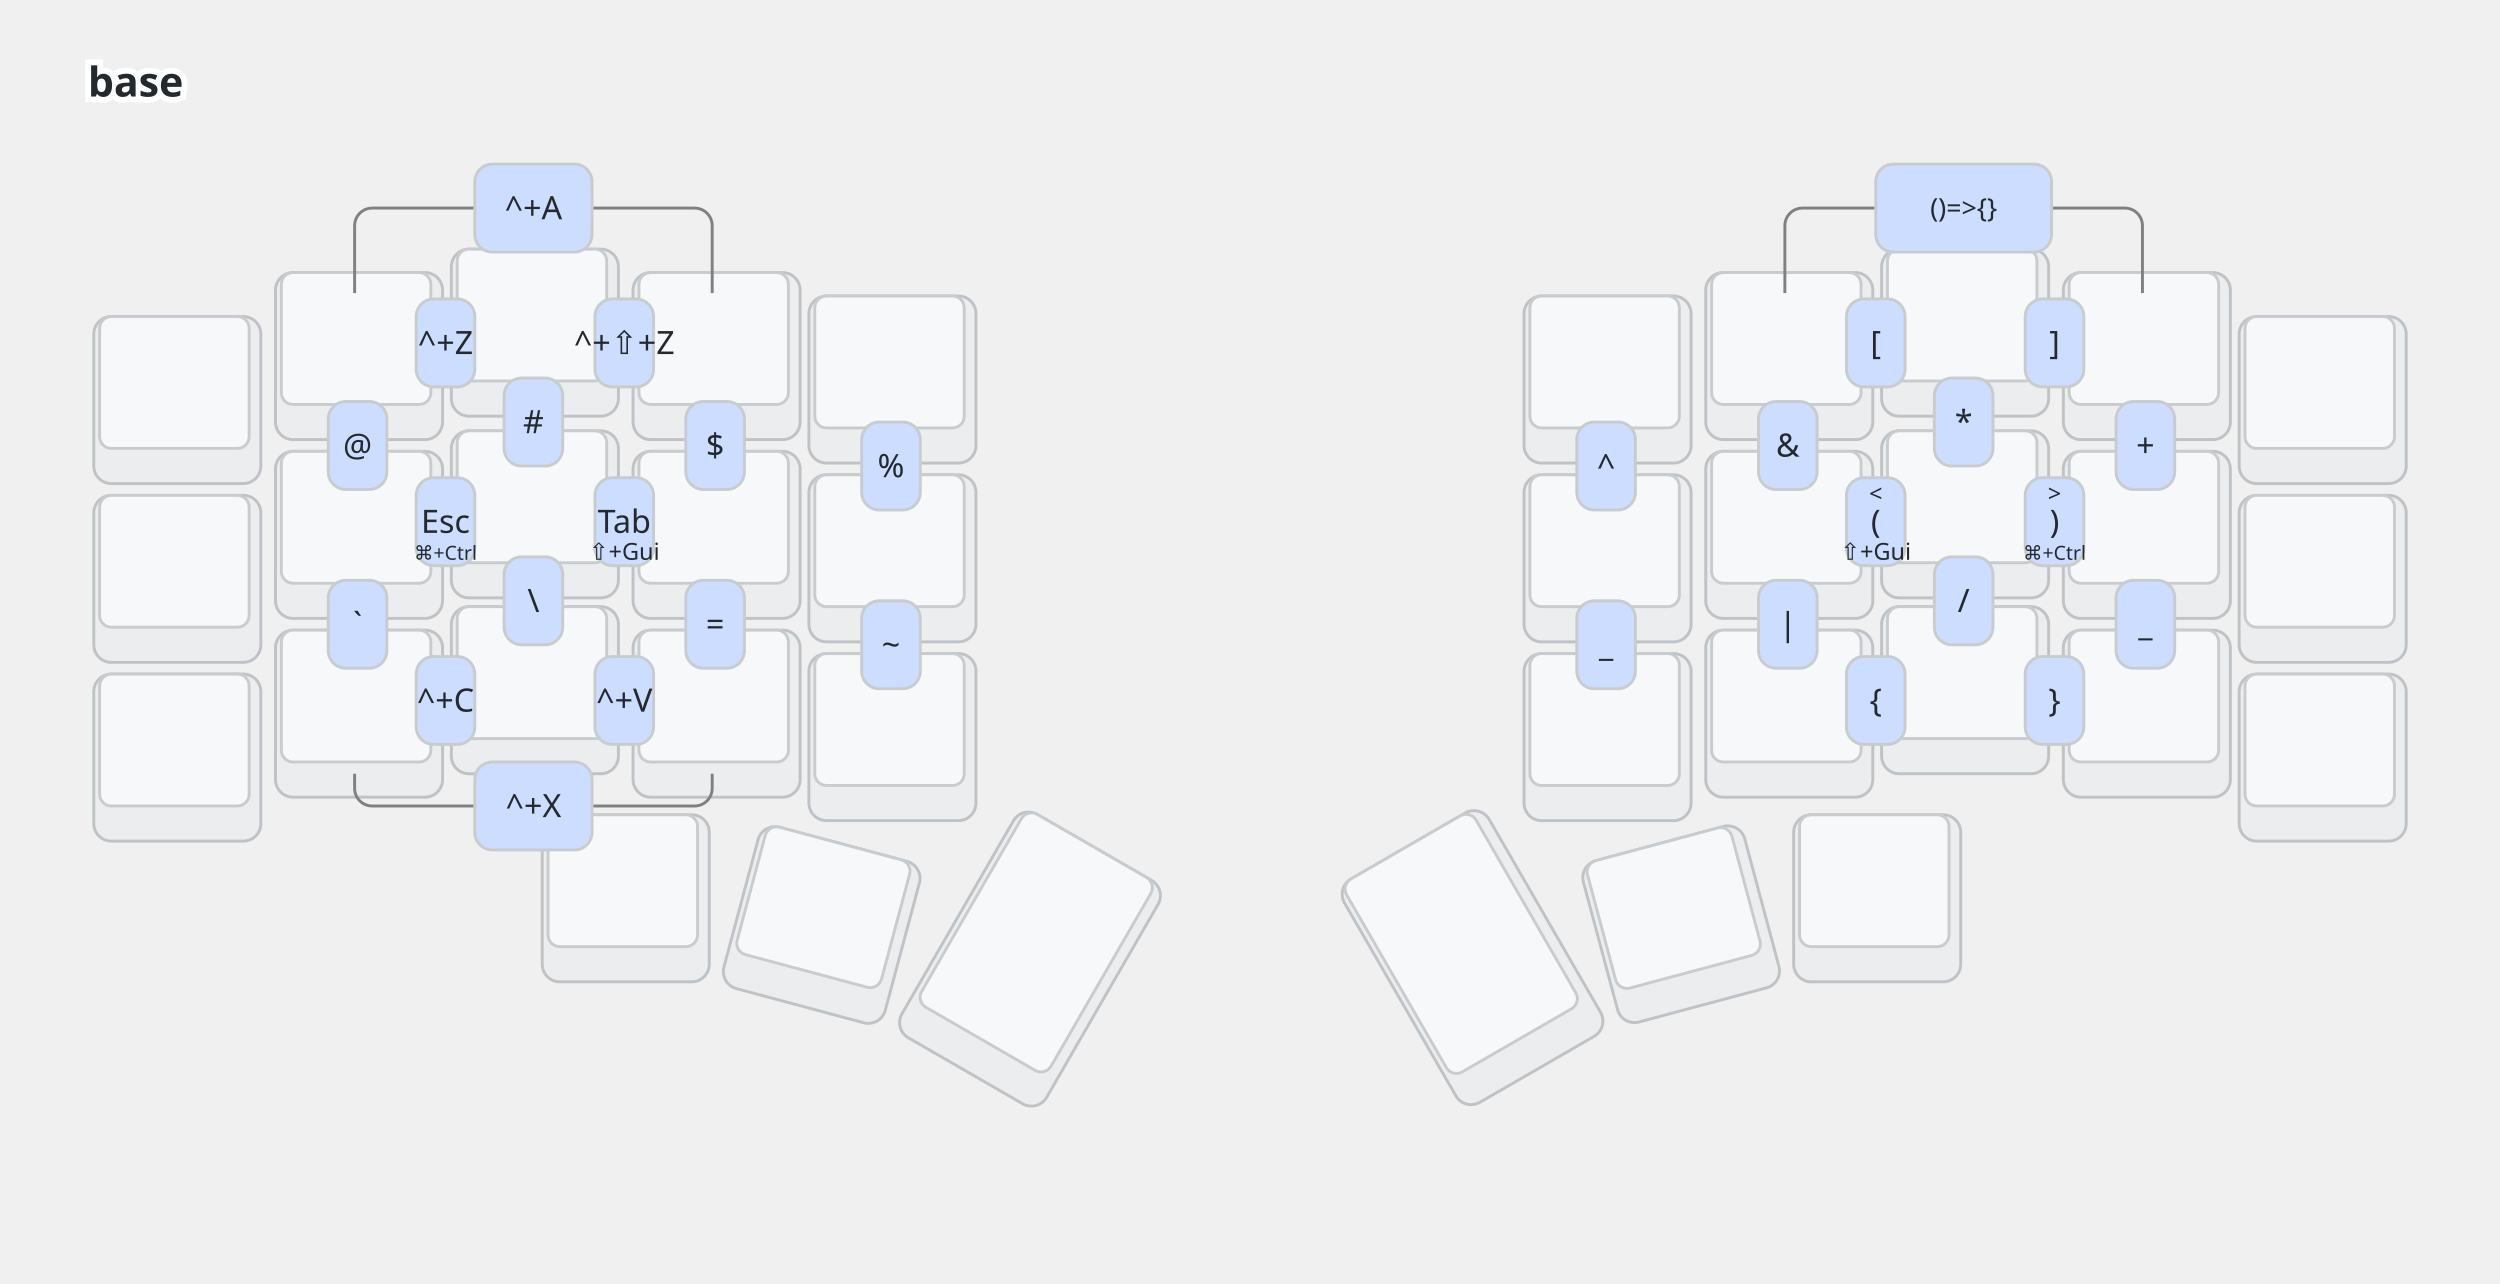
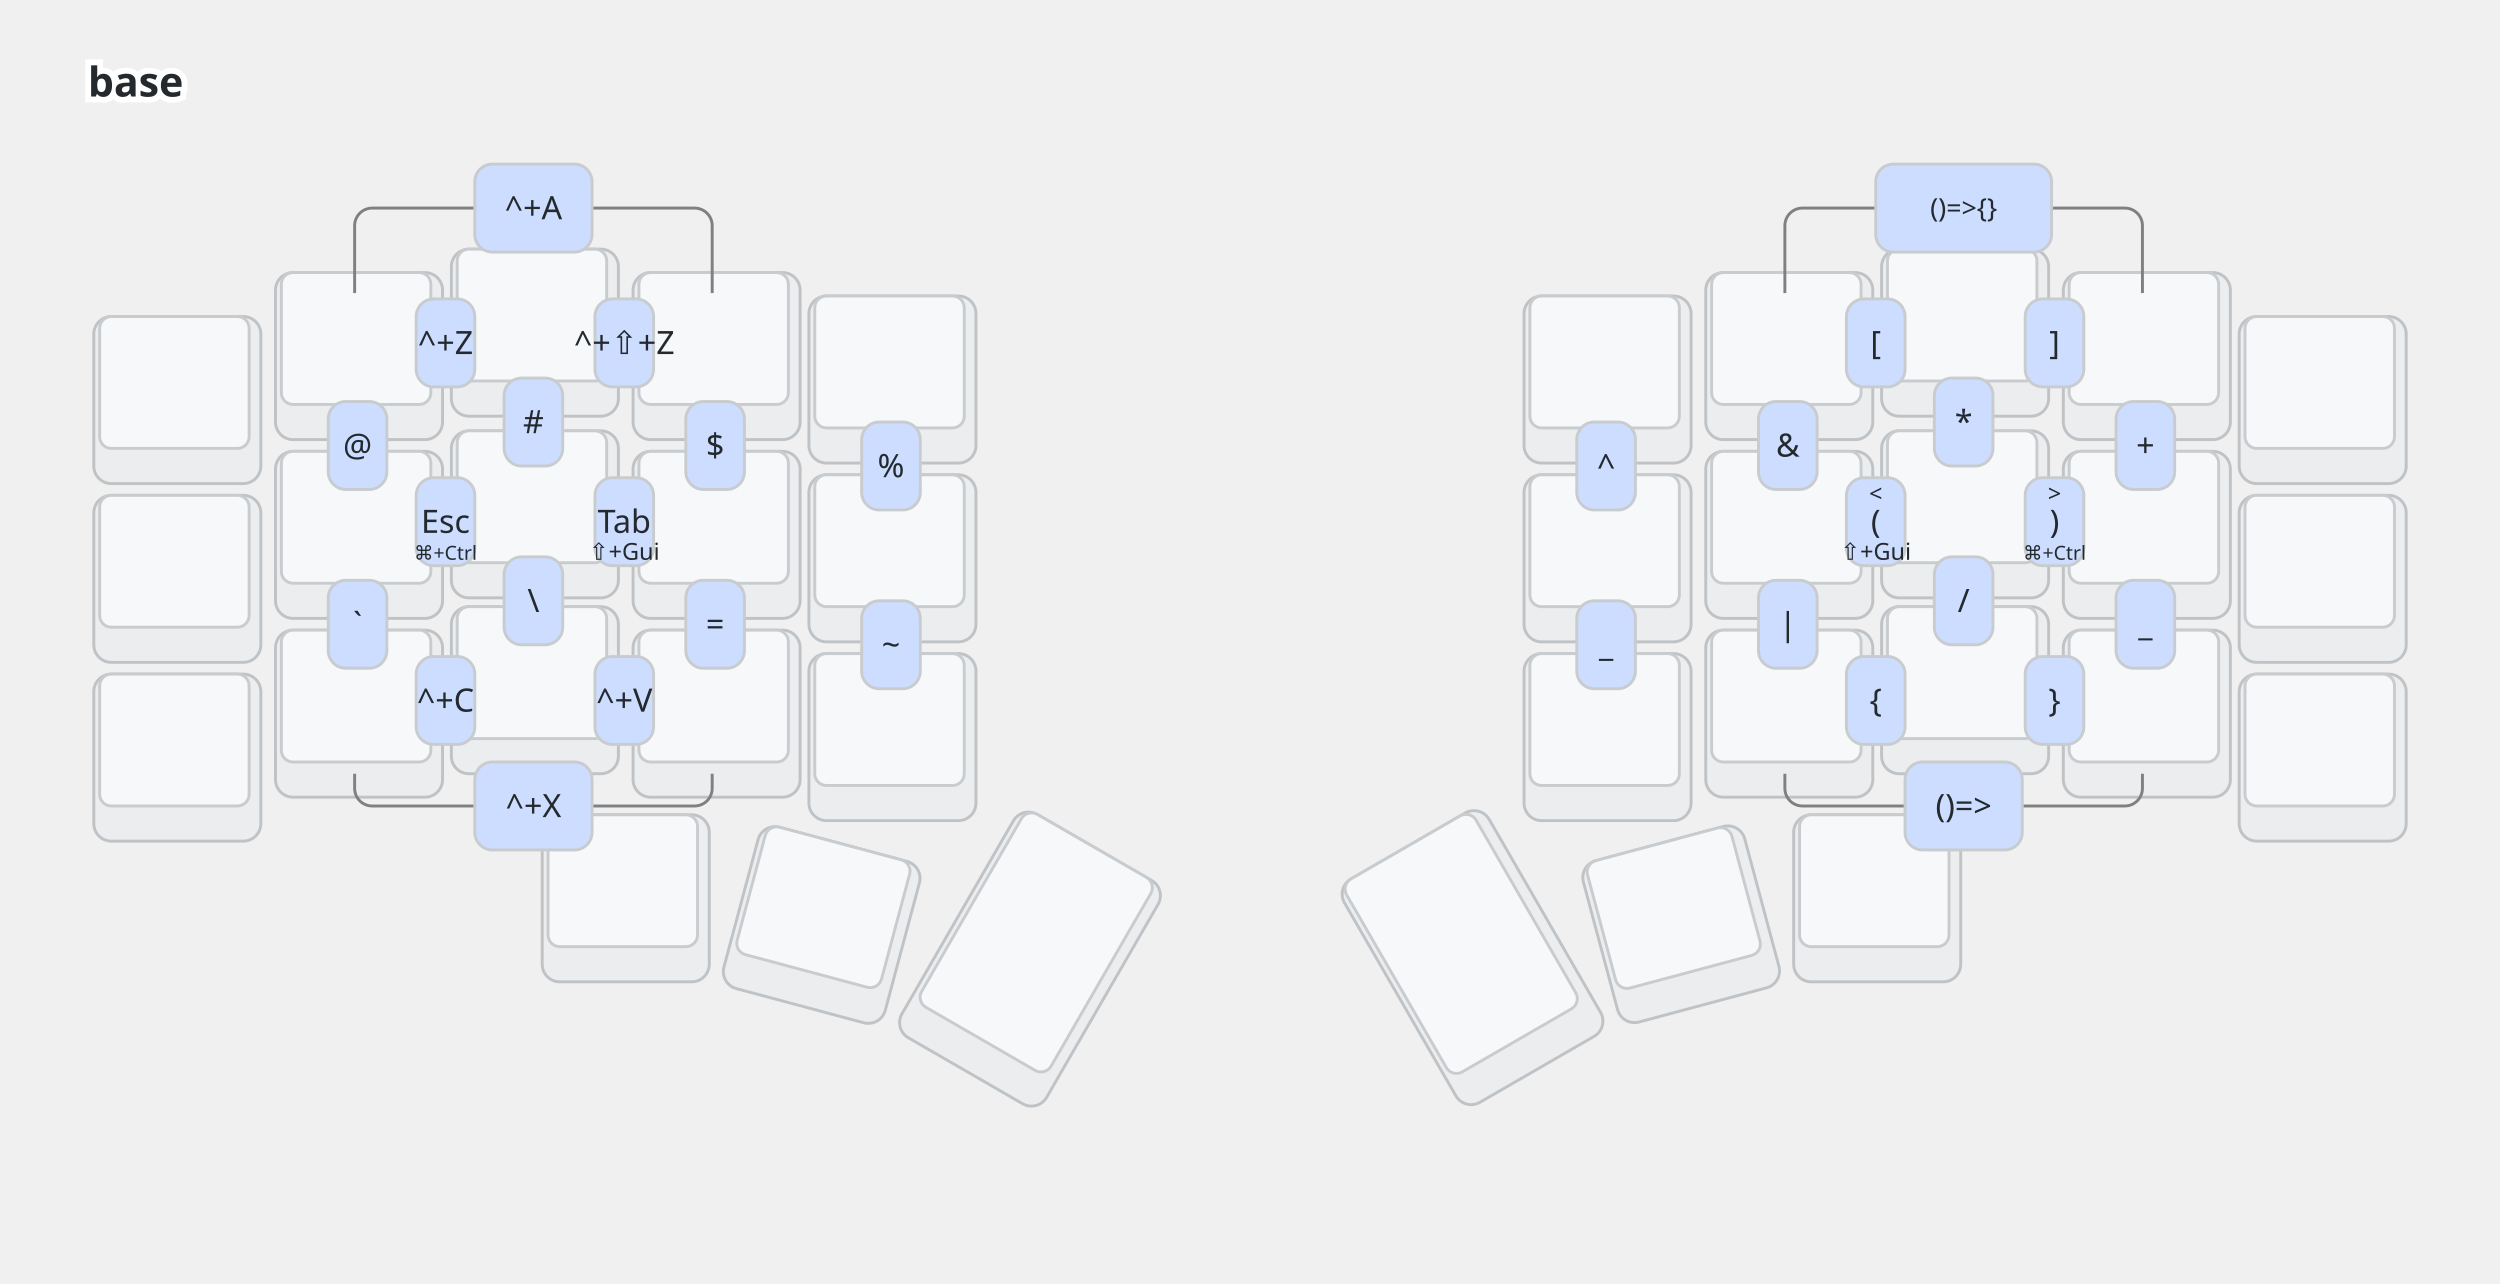
<svg xmlns="http://www.w3.org/2000/svg" width="853" height="438" viewBox="0 0 853 438" class="keymap">
  <defs>/* start glyphs */
<svg id="mdi:arrow-down">
      <svg id="mdi-arrow-down" viewBox="0 0 24 24">
        <path d="M11,4H13V16L18.5,10.5L19.92,11.92L12,19.84L4.08,11.92L5.5,10.5L11,16V4Z" />
      </svg>
    </svg>
    <svg id="mdi:arrow-left">
      <svg id="mdi-arrow-left" viewBox="0 0 24 24">
        <path d="M20,11V13H8L13.5,18.5L12.08,19.92L4.16,12L12.08,4.08L13.5,5.5L8,11H20Z" />
      </svg>
    </svg>
    <svg id="mdi:arrow-right">
      <svg id="mdi-arrow-right" viewBox="0 0 24 24">
        <path d="M4,11V13H16L10.5,18.5L11.92,19.92L19.84,12L11.92,4.08L10.5,5.5L16,11H4Z" />
      </svg>
    </svg>
    <svg id="mdi:arrow-up">
      <svg id="mdi-arrow-up" viewBox="0 0 24 24">
        <path d="M13,20H11V8L5.5,13.5L4.08,12.08L12,4.16L19.92,12.08L18.5,13.5L13,8V20Z" />
      </svg>
    </svg>
    <svg id="mdi:dock-window">
      <svg id="mdi-dock-window" viewBox="0 0 24 24">
        <path d="M18 18V20H4A2 2 0 0 1 2 18V8H4V18M22 6V14A2 2 0 0 1 20 16H8A2 2 0 0 1 6 14V6A2 2 0 0 1 8 4H20A2 2 0 0 1 22 6M20 6H8V14H20Z" />
      </svg>
    </svg>
    <svg id="mdi:magnify">
      <svg id="mdi-magnify" viewBox="0 0 24 24">
        <path d="M9.5,3A6.5,6.5 0 0,1 16,9.5C16,11.11 15.41,12.59 14.44,13.73L14.71,14H15.5L20.5,19L19,20.5L14,15.5V14.71L13.73,14.44C12.59,15.41 11.11,16 9.5,16A6.5,6.5 0 0,1 3,9.5A6.5,6.5 0 0,1 9.5,3M9.5,5C7,5 5,7 5,9.5C5,12 7,14 9.5,14C12,14 14,12 14,9.5C14,7 12,5 9.5,5Z" />
      </svg>
    </svg>
    <svg id="mdi:play-pause">
      <svg id="mdi-play-pause" viewBox="0 0 24 24">
        <path d="M3,5V19L11,12M13,19H16V5H13M18,5V19H21V5" />
      </svg>
    </svg>
    <svg id="mdi:skip-next">
      <svg id="mdi-skip-next" viewBox="0 0 24 24">
        <path d="M16,18H18V6H16M6,18L14.5,12L6,6V18Z" />
      </svg>
    </svg>
    <svg id="mdi:skip-previous">
      <svg id="mdi-skip-previous" viewBox="0 0 24 24">
        <path d="M6,18V6H8V18H6M9.5,12L18,6V18L9.5,12Z" />
      </svg>
    </svg>
    <svg id="mdi:volume-off">
      <svg id="mdi-volume-off" viewBox="0 0 24 24">
        <path d="M12,4L9.91,6.09L12,8.18M4.27,3L3,4.27L7.73,9H3V15H7L12,20V13.27L16.25,17.53C15.58,18.04 14.83,18.46 14,18.7V20.77C15.38,20.45 16.63,19.82 17.68,18.96L19.73,21L21,19.73L12,10.73M19,12C19,12.94 18.8,13.82 18.46,14.64L19.97,16.15C20.62,14.91 21,13.5 21,12C21,7.72 18,4.14 14,3.23V5.29C16.89,6.15 19,8.83 19,12M16.5,12C16.5,10.23 15.5,8.71 14,7.97V10.18L16.45,12.63C16.5,12.43 16.5,12.21 16.5,12Z" />
      </svg>
    </svg>
  </defs>/* end glyphs */
<style>/* inherit to force styles through use tags */
svg path {
    fill: inherit;
}

/* font and background color specifications */
svg.keymap {
    font-family: SFMono-Regular,Consolas,Liberation Mono,Menlo,monospace;
    font-size: 14px;
    font-kerning: normal;
    text-rendering: optimizeLegibility;
    fill: #24292e;
}

/* default key styling */
rect.key {
    fill: #f6f8fa;
}

rect.key, rect.combo {
    stroke: #c9cccf;
    stroke-width: 1;
}

/* default key side styling, only used is draw_key_sides is set */
rect.side {
    filter: brightness(90%);
}

/* color accent for combo boxes */
rect.combo, rect.combo-separate {
    fill: #cdf;
}

/* color accent for held keys */
rect.held, rect.combo.held {
    fill: #fdd;
}

/* color accent for ghost (optional) keys */
rect.ghost, rect.combo.ghost {
    stroke-dasharray: 4, 4;
    stroke-width: 2;
}

text {
    text-anchor: middle;
    dominant-baseline: middle;
}

/* styling for layer labels */
text.label {
    font-weight: bold;
    text-anchor: start;
    stroke: white;
    stroke-width: 4;
    paint-order: stroke;
}

/* styling for optional footer */
text.footer {
    text-anchor: end;
    dominant-baseline: auto;
    stroke: white;
    stroke-width: 4;
    paint-order: stroke;
}

/* styling for combo tap, and key hold/shifted label text */
text.combo, text.hold, text.shifted {
    font-size: 11px;
}

text.hold {
    text-anchor: middle;
    dominant-baseline: auto;
}

text.shifted {
    text-anchor: middle;
    dominant-baseline: hanging;
}

text.layer-activator {
    text-decoration: underline;
}

/* styling for hold/shifted label text in combo box */
text.combo.hold, text.combo.shifted {
    font-size: 8px;
}

/* lighter symbol for transparent keys */
text.trans {
    fill: #7b7e81;
}

/* styling for combo dendrons */
path.combo {
    stroke-width: 1;
    stroke: gray;
    fill: none;
}

/* Start Tabler Icons Cleanup */
/* cannot use height/width with glyphs */
.icon-tabler &gt; path {
    fill: inherit;
    stroke: inherit;
    stroke-width: 2;
}
/* hide tabler's default box */
.icon-tabler &gt; path[stroke="none"][fill="none"] {
    visibility: hidden;
}
/* End Tabler Icons Cleanup */

svg.keymap { font-family: 'JetBrains Mono'; }</style>
  <g transform="translate(30, 0)" class="layer-base">
    <text x="0" y="28" class="label" id="base">base</text>
    <g transform="translate(0, 83)">
      <g transform="translate(30, 53)" class="key keypos-0">
        <rect rx="6" ry="6" x="-28" y="-28" width="57" height="57" class="key side" />
        <rect rx="4" ry="4" x="-26" y="-28" width="51" height="45" class="key" />
      </g>
      <g transform="translate(92, 38)" class="key keypos-1">
        <rect rx="6" ry="6" x="-28" y="-28" width="57" height="57" class="key side" />
        <rect rx="4" ry="4" x="-26" y="-28" width="51" height="45" class="key" />
      </g>
      <g transform="translate(152, 30)" class="key keypos-2">
        <rect rx="6" ry="6" x="-28" y="-28" width="57" height="57" class="key side" />
        <rect rx="4" ry="4" x="-26" y="-28" width="51" height="45" class="key" />
      </g>
      <g transform="translate(214, 38)" class="key keypos-3">
        <rect rx="6" ry="6" x="-28" y="-28" width="57" height="57" class="key side" />
        <rect rx="4" ry="4" x="-26" y="-28" width="51" height="45" class="key" />
      </g>
      <g transform="translate(274, 46)" class="key keypos-4">
        <rect rx="6" ry="6" x="-28" y="-28" width="57" height="57" class="key side" />
        <rect rx="4" ry="4" x="-26" y="-28" width="51" height="45" class="key" />
      </g>
      <g transform="translate(518, 46)" class="key keypos-5">
        <rect rx="6" ry="6" x="-28" y="-28" width="57" height="57" class="key side" />
        <rect rx="4" ry="4" x="-26" y="-28" width="51" height="45" class="key" />
      </g>
      <g transform="translate(580, 38)" class="key keypos-6">
        <rect rx="6" ry="6" x="-28" y="-28" width="57" height="57" class="key side" />
        <rect rx="4" ry="4" x="-26" y="-28" width="51" height="45" class="key" />
      </g>
      <g transform="translate(640, 30)" class="key keypos-7">
        <rect rx="6" ry="6" x="-28" y="-28" width="57" height="57" class="key side" />
        <rect rx="4" ry="4" x="-26" y="-28" width="51" height="45" class="key" />
      </g>
      <g transform="translate(702, 38)" class="key keypos-8">
        <rect rx="6" ry="6" x="-28" y="-28" width="57" height="57" class="key side" />
        <rect rx="4" ry="4" x="-26" y="-28" width="51" height="45" class="key" />
      </g>
      <g transform="translate(762, 53)" class="key keypos-9">
        <rect rx="6" ry="6" x="-28" y="-28" width="57" height="57" class="key side" />
        <rect rx="4" ry="4" x="-26" y="-28" width="51" height="45" class="key" />
      </g>
      <g transform="translate(30, 114)" class="key keypos-10">
        <rect rx="6" ry="6" x="-28" y="-28" width="57" height="57" class="key side" />
        <rect rx="4" ry="4" x="-26" y="-28" width="51" height="45" class="key" />
      </g>
      <g transform="translate(92, 99)" class="key keypos-11">
        <rect rx="6" ry="6" x="-28" y="-28" width="57" height="57" class="key side" />
        <rect rx="4" ry="4" x="-26" y="-28" width="51" height="45" class="key" />
      </g>
      <g transform="translate(152, 92)" class="key keypos-12">
        <rect rx="6" ry="6" x="-28" y="-28" width="57" height="57" class="key side" />
        <rect rx="4" ry="4" x="-26" y="-28" width="51" height="45" class="key" />
      </g>
      <g transform="translate(214, 99)" class="key keypos-13">
        <rect rx="6" ry="6" x="-28" y="-28" width="57" height="57" class="key side" />
        <rect rx="4" ry="4" x="-26" y="-28" width="51" height="45" class="key" />
      </g>
      <g transform="translate(274, 107)" class="key keypos-14">
        <rect rx="6" ry="6" x="-28" y="-28" width="57" height="57" class="key side" />
        <rect rx="4" ry="4" x="-26" y="-28" width="51" height="45" class="key" />
      </g>
      <g transform="translate(518, 107)" class="key keypos-15">
        <rect rx="6" ry="6" x="-28" y="-28" width="57" height="57" class="key side" />
        <rect rx="4" ry="4" x="-26" y="-28" width="51" height="45" class="key" />
      </g>
      <g transform="translate(580, 99)" class="key keypos-16">
        <rect rx="6" ry="6" x="-28" y="-28" width="57" height="57" class="key side" />
        <rect rx="4" ry="4" x="-26" y="-28" width="51" height="45" class="key" />
      </g>
      <g transform="translate(640, 92)" class="key keypos-17">
        <rect rx="6" ry="6" x="-28" y="-28" width="57" height="57" class="key side" />
        <rect rx="4" ry="4" x="-26" y="-28" width="51" height="45" class="key" />
      </g>
      <g transform="translate(702, 99)" class="key keypos-18">
        <rect rx="6" ry="6" x="-28" y="-28" width="57" height="57" class="key side" />
        <rect rx="4" ry="4" x="-26" y="-28" width="51" height="45" class="key" />
      </g>
      <g transform="translate(762, 114)" class="key keypos-19">
        <rect rx="6" ry="6" x="-28" y="-28" width="57" height="57" class="key side" />
        <rect rx="4" ry="4" x="-26" y="-28" width="51" height="45" class="key" />
      </g>
      <g transform="translate(30, 175)" class="key keypos-20">
        <rect rx="6" ry="6" x="-28" y="-28" width="57" height="57" class="key side" />
        <rect rx="4" ry="4" x="-26" y="-28" width="51" height="45" class="key" />
      </g>
      <g transform="translate(92, 160)" class="key keypos-21">
        <rect rx="6" ry="6" x="-28" y="-28" width="57" height="57" class="key side" />
        <rect rx="4" ry="4" x="-26" y="-28" width="51" height="45" class="key" />
      </g>
      <g transform="translate(152, 152)" class="key keypos-22">
        <rect rx="6" ry="6" x="-28" y="-28" width="57" height="57" class="key side" />
        <rect rx="4" ry="4" x="-26" y="-28" width="51" height="45" class="key" />
      </g>
      <g transform="translate(214, 160)" class="key keypos-23">
        <rect rx="6" ry="6" x="-28" y="-28" width="57" height="57" class="key side" />
        <rect rx="4" ry="4" x="-26" y="-28" width="51" height="45" class="key" />
      </g>
      <g transform="translate(274, 168)" class="key keypos-24">
        <rect rx="6" ry="6" x="-28" y="-28" width="57" height="57" class="key side" />
        <rect rx="4" ry="4" x="-26" y="-28" width="51" height="45" class="key" />
      </g>
      <g transform="translate(518, 168)" class="key keypos-25">
        <rect rx="6" ry="6" x="-28" y="-28" width="57" height="57" class="key side" />
        <rect rx="4" ry="4" x="-26" y="-28" width="51" height="45" class="key" />
      </g>
      <g transform="translate(580, 160)" class="key keypos-26">
        <rect rx="6" ry="6" x="-28" y="-28" width="57" height="57" class="key side" />
        <rect rx="4" ry="4" x="-26" y="-28" width="51" height="45" class="key" />
      </g>
      <g transform="translate(640, 152)" class="key keypos-27">
        <rect rx="6" ry="6" x="-28" y="-28" width="57" height="57" class="key side" />
        <rect rx="4" ry="4" x="-26" y="-28" width="51" height="45" class="key" />
      </g>
      <g transform="translate(702, 160)" class="key keypos-28">
        <rect rx="6" ry="6" x="-28" y="-28" width="57" height="57" class="key side" />
        <rect rx="4" ry="4" x="-26" y="-28" width="51" height="45" class="key" />
      </g>
      <g transform="translate(762, 175)" class="key keypos-29">
        <rect rx="6" ry="6" x="-28" y="-28" width="57" height="57" class="key side" />
        <rect rx="4" ry="4" x="-26" y="-28" width="51" height="45" class="key" />
      </g>
      <g transform="translate(183, 223)" class="key keypos-30">
        <rect rx="6" ry="6" x="-28" y="-28" width="57" height="57" class="key side" />
        <rect rx="4" ry="4" x="-26" y="-28" width="51" height="45" class="key" />
      </g>
      <g transform="translate(250, 232) rotate(15.0)" class="key keypos-31">
        <rect rx="6" ry="6" x="-28" y="-28" width="57" height="57" class="key side" />
        <rect rx="4" ry="4" x="-26" y="-28" width="51" height="45" class="key" />
      </g>
      <g transform="translate(321, 244) rotate(30.0)" class="key keypos-32">
        <rect rx="6" ry="6" x="-28" y="-44" width="57" height="88" class="key side" />
        <rect rx="4" ry="4" x="-26" y="-44" width="51" height="76" class="key" />
      </g>
      <g transform="translate(472, 244) rotate(-30.0)" class="key keypos-33">
        <rect rx="6" ry="6" x="-28" y="-44" width="57" height="88" class="key side" />
        <rect rx="4" ry="4" x="-26" y="-44" width="51" height="76" class="key" />
      </g>
      <g transform="translate(543, 232) rotate(-15.0)" class="key keypos-34">
        <rect rx="6" ry="6" x="-28" y="-28" width="57" height="57" class="key side" />
        <rect rx="4" ry="4" x="-26" y="-28" width="51" height="45" class="key" />
      </g>
      <g transform="translate(610, 223)" class="key keypos-35">
        <rect rx="6" ry="6" x="-28" y="-28" width="57" height="57" class="key side" />
        <rect rx="4" ry="4" x="-26" y="-28" width="51" height="45" class="key" />
      </g>
      <g class="combo combopos-0">
        <path d="M152,-12 h-55 a6.0,6.0 0 0 0 -6.0,6.0 v23" class="combo" />
        <path d="M152,-12 h55 a6.0,6.0 0 0 1 6.0,6.0 v23" class="combo" />
        <rect rx="6" ry="6" x="132" y="-27" width="40" height="30" class="combo" />
        <text x="152" y="-12" class="combo tap">^+A</text>
      </g>
      <g class="combo combopos-1">
        <rect rx="6" ry="6" x="112" y="19" width="20" height="30" class="combo" />
        <text x="122" y="34" class="combo tap">^+Z</text>
      </g>
      <g class="combo combopos-2">
        <rect rx="6" ry="6" x="173" y="19" width="20" height="30" class="combo" />
        <text x="183" y="34" class="combo tap">^+⇧+Z</text>
      </g>
      <g class="combo combopos-3">
        <rect rx="6" ry="6" x="173" y="80" width="20" height="30" class="combo" />
        <text x="183" y="95" class="combo tap">Tab</text>
        <text x="183" y="108" class="combo hold">⇧+Gui</text>
      </g>
      <g class="combo combopos-4">
        <rect rx="6" ry="6" x="112" y="80" width="20" height="30" class="combo" />
        <text x="122" y="95" class="combo tap">Esc</text>
        <text x="122" y="108" class="combo hold">
          <tspan style="font-size: 83%">⌘+Ctrl</tspan>
        </text>
      </g>
      <g class="combo combopos-5">
        <path d="M152,192 h-55 a6.0,6.0 0 0 1 -6.0,-6.0 v-5" class="combo" />
        <path d="M152,192 h55 a6.0,6.0 0 0 0 6.0,-6.0 v-5" class="combo" />
        <rect rx="6" ry="6" x="132" y="177" width="40" height="30" class="combo" />
        <text x="152" y="192" class="combo tap">^+X</text>
      </g>
      <g class="combo combopos-6">
        <rect rx="6" ry="6" x="112" y="141" width="20" height="30" class="combo" />
        <text x="122" y="156" class="combo tap">^+C</text>
      </g>
      <g class="combo combopos-7">
        <rect rx="6" ry="6" x="173" y="141" width="20" height="30" class="combo" />
        <text x="183" y="156" class="combo tap">^+V</text>
      </g>
      <g class="combo combopos-8">
        <rect rx="6" ry="6" x="600" y="19" width="20" height="30" class="combo" />
        <text x="610" y="34" class="combo tap">[</text>
      </g>
      <g class="combo combopos-9">
        <rect rx="6" ry="6" x="661" y="19" width="20" height="30" class="combo" />
        <text x="671" y="34" class="combo tap">]</text>
      </g>
      <g class="combo combopos-10">
        <path d="M640,-12 h-55 a6.0,6.0 0 0 0 -6.0,6.0 v23" class="combo" />
        <path d="M640,-12 h55 a6.0,6.0 0 0 1 6.0,6.0 v23" class="combo" />
        <rect rx="6" ry="6" x="610" y="-27" width="60" height="30" class="combo" />
        <text x="640" y="-12" class="combo tap">
          <tspan style="font-size: 83%">()=&gt;{}</tspan>
        </text>
      </g>
      <g class="combo combopos-11">
        <rect rx="6" ry="6" x="600" y="80" width="20" height="30" class="combo" />
        <text x="610" y="95" class="combo tap">(</text>
        <text x="610" y="108" class="combo hold">⇧+Gui</text>
        <text x="610" y="82" class="combo shifted">&lt;</text>
      </g>
      <g class="combo combopos-12">
        <rect rx="6" ry="6" x="661" y="80" width="20" height="30" class="combo" />
        <text x="671" y="95" class="combo tap">)</text>
        <text x="671" y="108" class="combo hold">
          <tspan style="font-size: 83%">⌘+Ctrl</tspan>
        </text>
        <text x="671" y="82" class="combo shifted">&gt;</text>
      </g>
      <g class="combo combopos-13">
        <rect rx="6" ry="6" x="600" y="141" width="20" height="30" class="combo" />
        <text x="610" y="156" class="combo tap">{</text>
      </g>
      <g class="combo combopos-14">
        <rect rx="6" ry="6" x="661" y="141" width="20" height="30" class="combo" />
        <text x="671" y="156" class="combo tap">}</text>
      </g>
      <g class="combo combopos-15">
+         <path d="M640,192 h-55 a6.0,6.0 0 0 1 -6.0,-6.0 v-5" class="combo" />
+         <path d="M640,192 h55 a6.0,6.0 0 0 0 6.0,-6.0 v-5" class="combo" />
+         <rect rx="6" ry="6" x="620" y="177" width="40" height="30" class="combo" />
+         <text x="640" y="192" class="combo tap">()=&gt;</text>
+       </g>
+       <g class="combo combopos-16">
        <rect rx="6" ry="6" x="82" y="54" width="20" height="30" class="combo" />
        <text x="92" y="69" class="combo tap">@</text>
      </g>
-       <g class="combo combopos-16">
+       <g class="combo combopos-17">
        <rect rx="6" ry="6" x="142" y="46" width="20" height="30" class="combo" />
        <text x="152" y="61" class="combo tap">#</text>
      </g>
-       <g class="combo combopos-17">
+       <g class="combo combopos-18">
        <rect rx="6" ry="6" x="204" y="54" width="20" height="30" class="combo" />
        <text x="214" y="69" class="combo tap">$</text>
      </g>
-       <g class="combo combopos-18">
+       <g class="combo combopos-19">
        <rect rx="6" ry="6" x="264" y="61" width="20" height="30" class="combo" />
        <text x="274" y="76" class="combo tap">%</text>
      </g>
-       <g class="combo combopos-19">
+       <g class="combo combopos-20">
        <rect rx="6" ry="6" x="82" y="115" width="20" height="30" class="combo" />
        <text x="92" y="130" class="combo tap">`</text>
      </g>
-       <g class="combo combopos-20">
+       <g class="combo combopos-21">
        <rect rx="6" ry="6" x="142" y="107" width="20" height="30" class="combo" />
        <text x="152" y="122" class="combo tap">\</text>
      </g>
-       <g class="combo combopos-21">
+       <g class="combo combopos-22">
        <rect rx="6" ry="6" x="204" y="115" width="20" height="30" class="combo" />
        <text x="214" y="130" class="combo tap">=</text>
      </g>
-       <g class="combo combopos-22">
+       <g class="combo combopos-23">
        <rect rx="6" ry="6" x="264" y="122" width="20" height="30" class="combo" />
        <text x="274" y="137" class="combo tap">~</text>
      </g>
-       <g class="combo combopos-23">
+       <g class="combo combopos-24">
        <rect rx="6" ry="6" x="508" y="61" width="20" height="30" class="combo" />
        <text x="518" y="76" class="combo tap">^</text>
      </g>
-       <g class="combo combopos-24">
+       <g class="combo combopos-25">
        <rect rx="6" ry="6" x="570" y="54" width="20" height="30" class="combo" />
        <text x="580" y="69" class="combo tap">&amp;</text>
      </g>
-       <g class="combo combopos-25">
+       <g class="combo combopos-26">
        <rect rx="6" ry="6" x="630" y="46" width="20" height="30" class="combo" />
        <text x="640" y="61" class="combo tap">*</text>
      </g>
-       <g class="combo combopos-26">
+       <g class="combo combopos-27">
        <rect rx="6" ry="6" x="692" y="54" width="20" height="30" class="combo" />
        <text x="702" y="69" class="combo tap">+</text>
      </g>
-       <g class="combo combopos-27">
+       <g class="combo combopos-28">
        <rect rx="6" ry="6" x="508" y="122" width="20" height="30" class="combo" />
        <text x="518" y="137" class="combo tap">_</text>
      </g>
-       <g class="combo combopos-28">
+       <g class="combo combopos-29">
        <rect rx="6" ry="6" x="570" y="115" width="20" height="30" class="combo" />
        <text x="580" y="130" class="combo tap">|</text>
      </g>
-       <g class="combo combopos-29">
+       <g class="combo combopos-30">
        <rect rx="6" ry="6" x="630" y="107" width="20" height="30" class="combo" />
        <text x="640" y="122" class="combo tap">/</text>
      </g>
-       <g class="combo combopos-30">
+       <g class="combo combopos-31">
        <rect rx="6" ry="6" x="692" y="115" width="20" height="30" class="combo" />
        <text x="702" y="130" class="combo tap">_</text>
      </g>
    </g>
  </g>
</svg>
